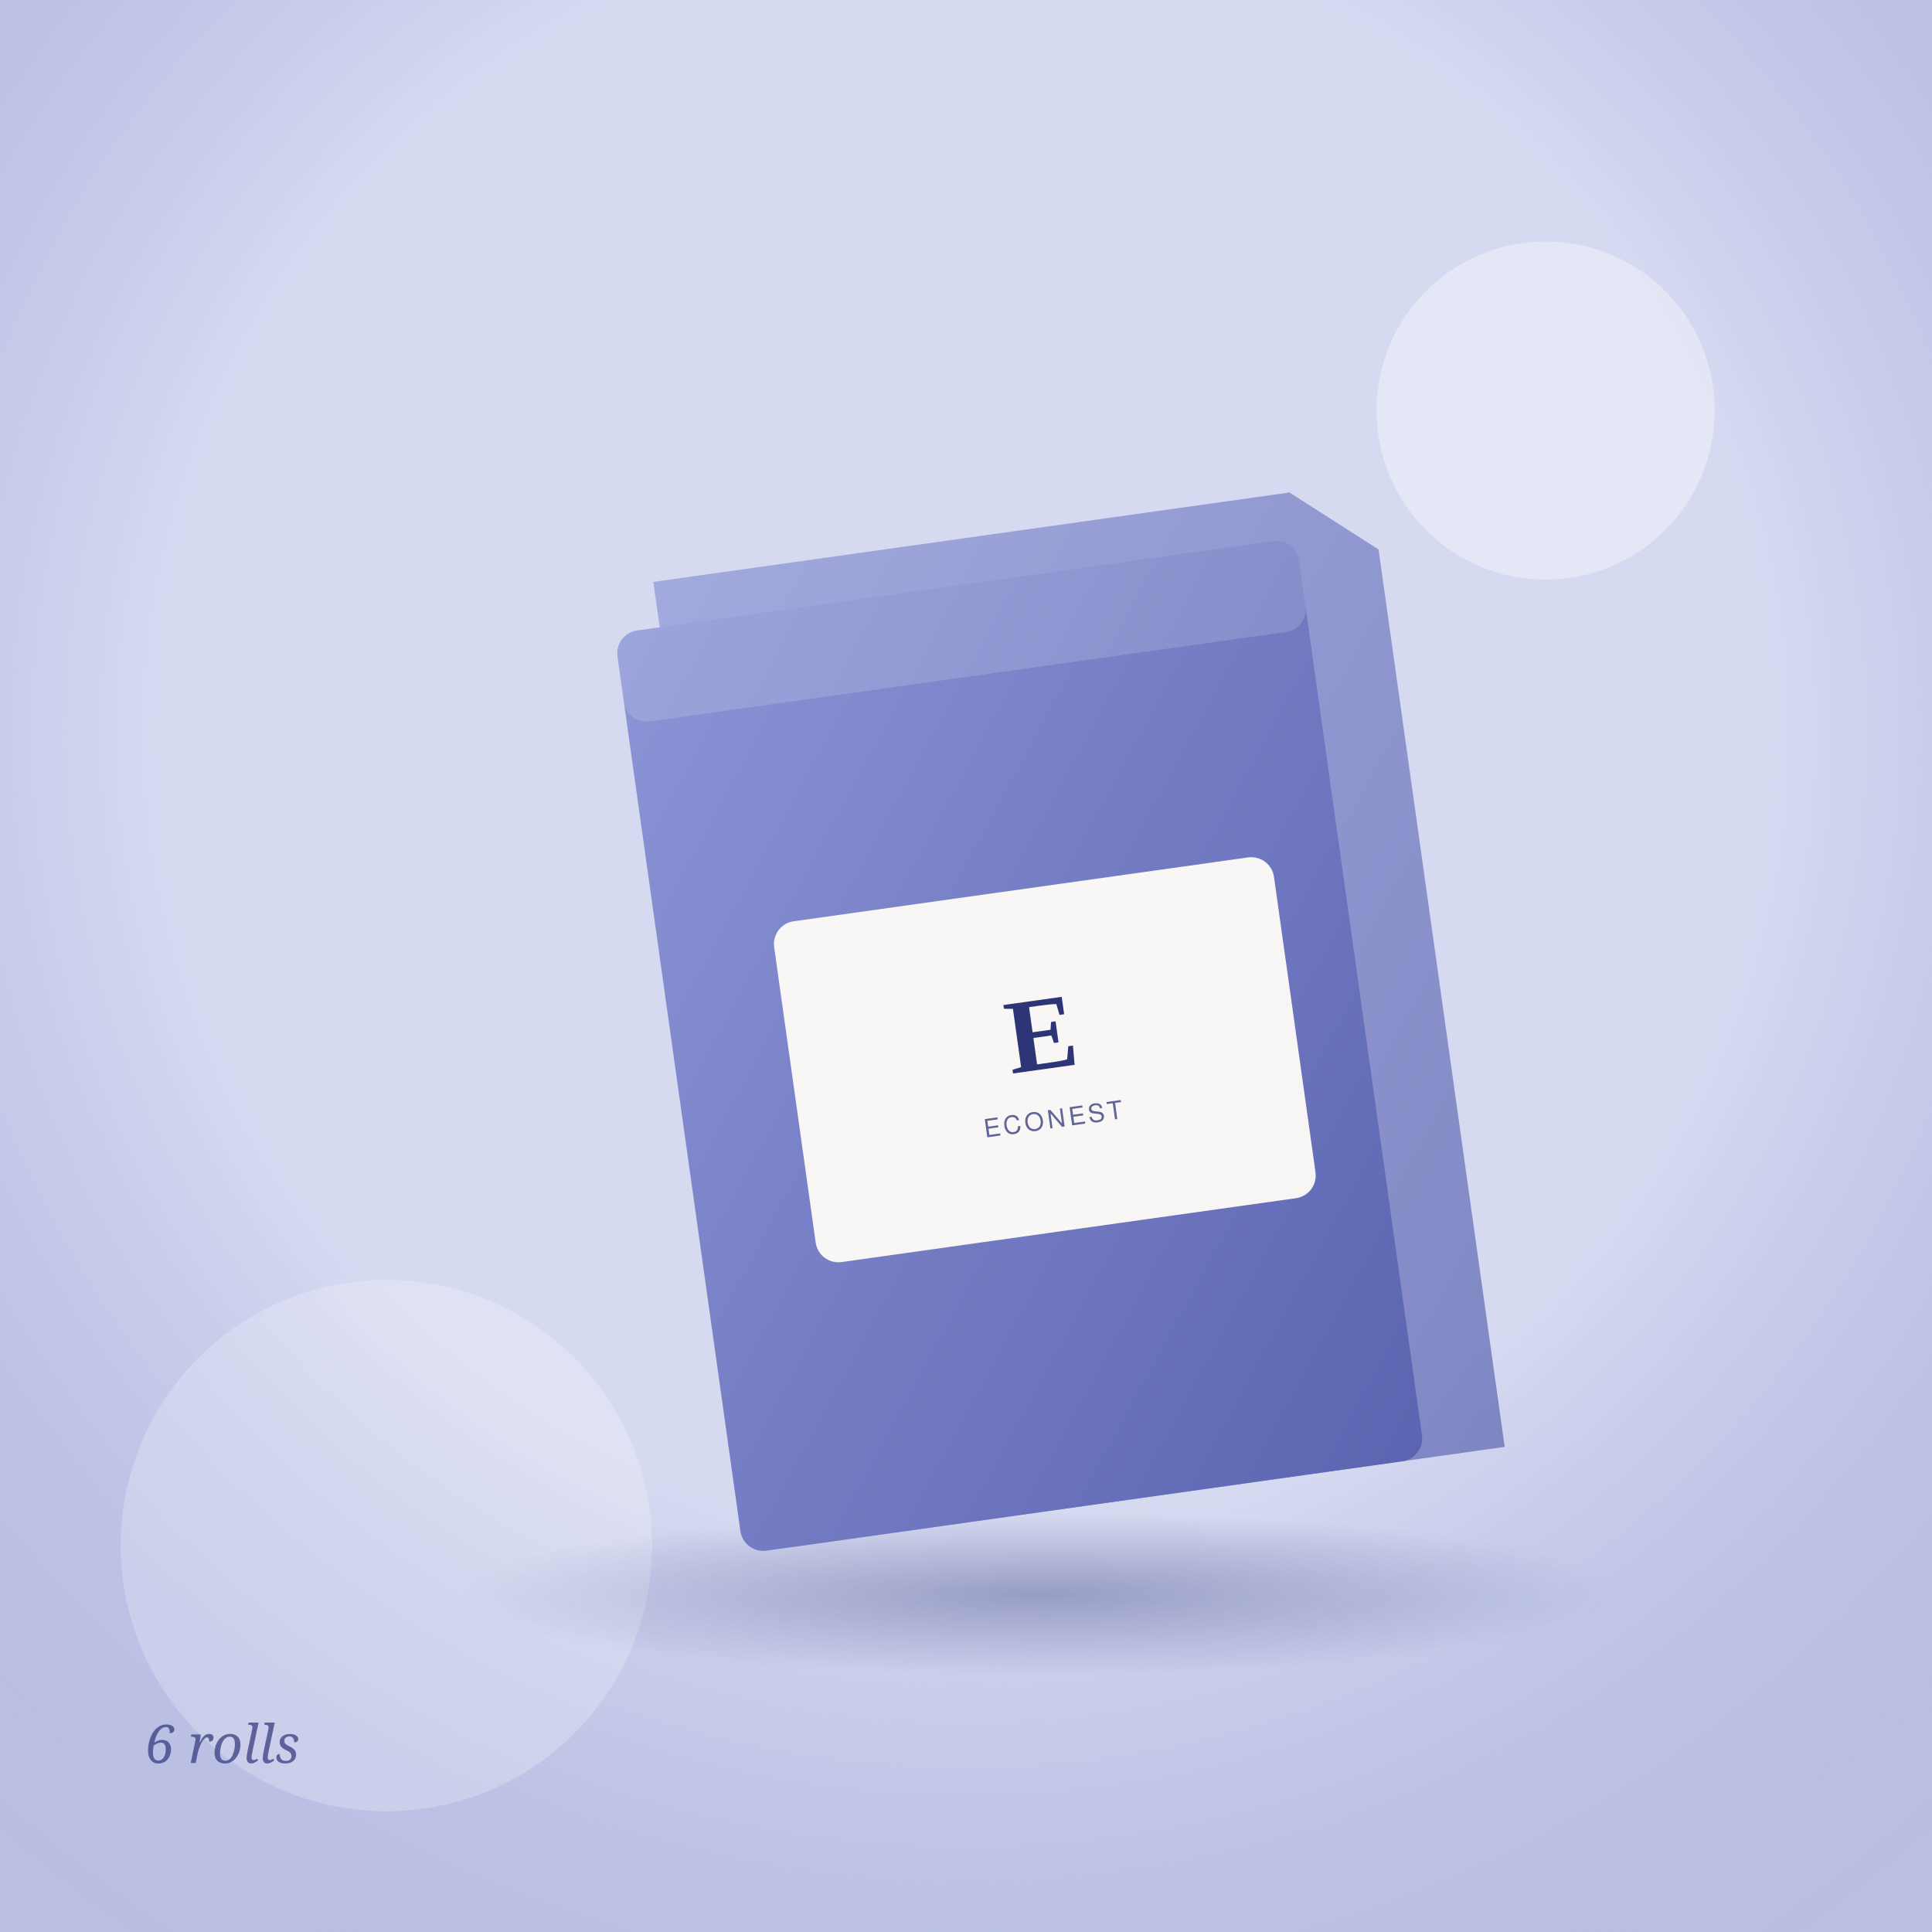
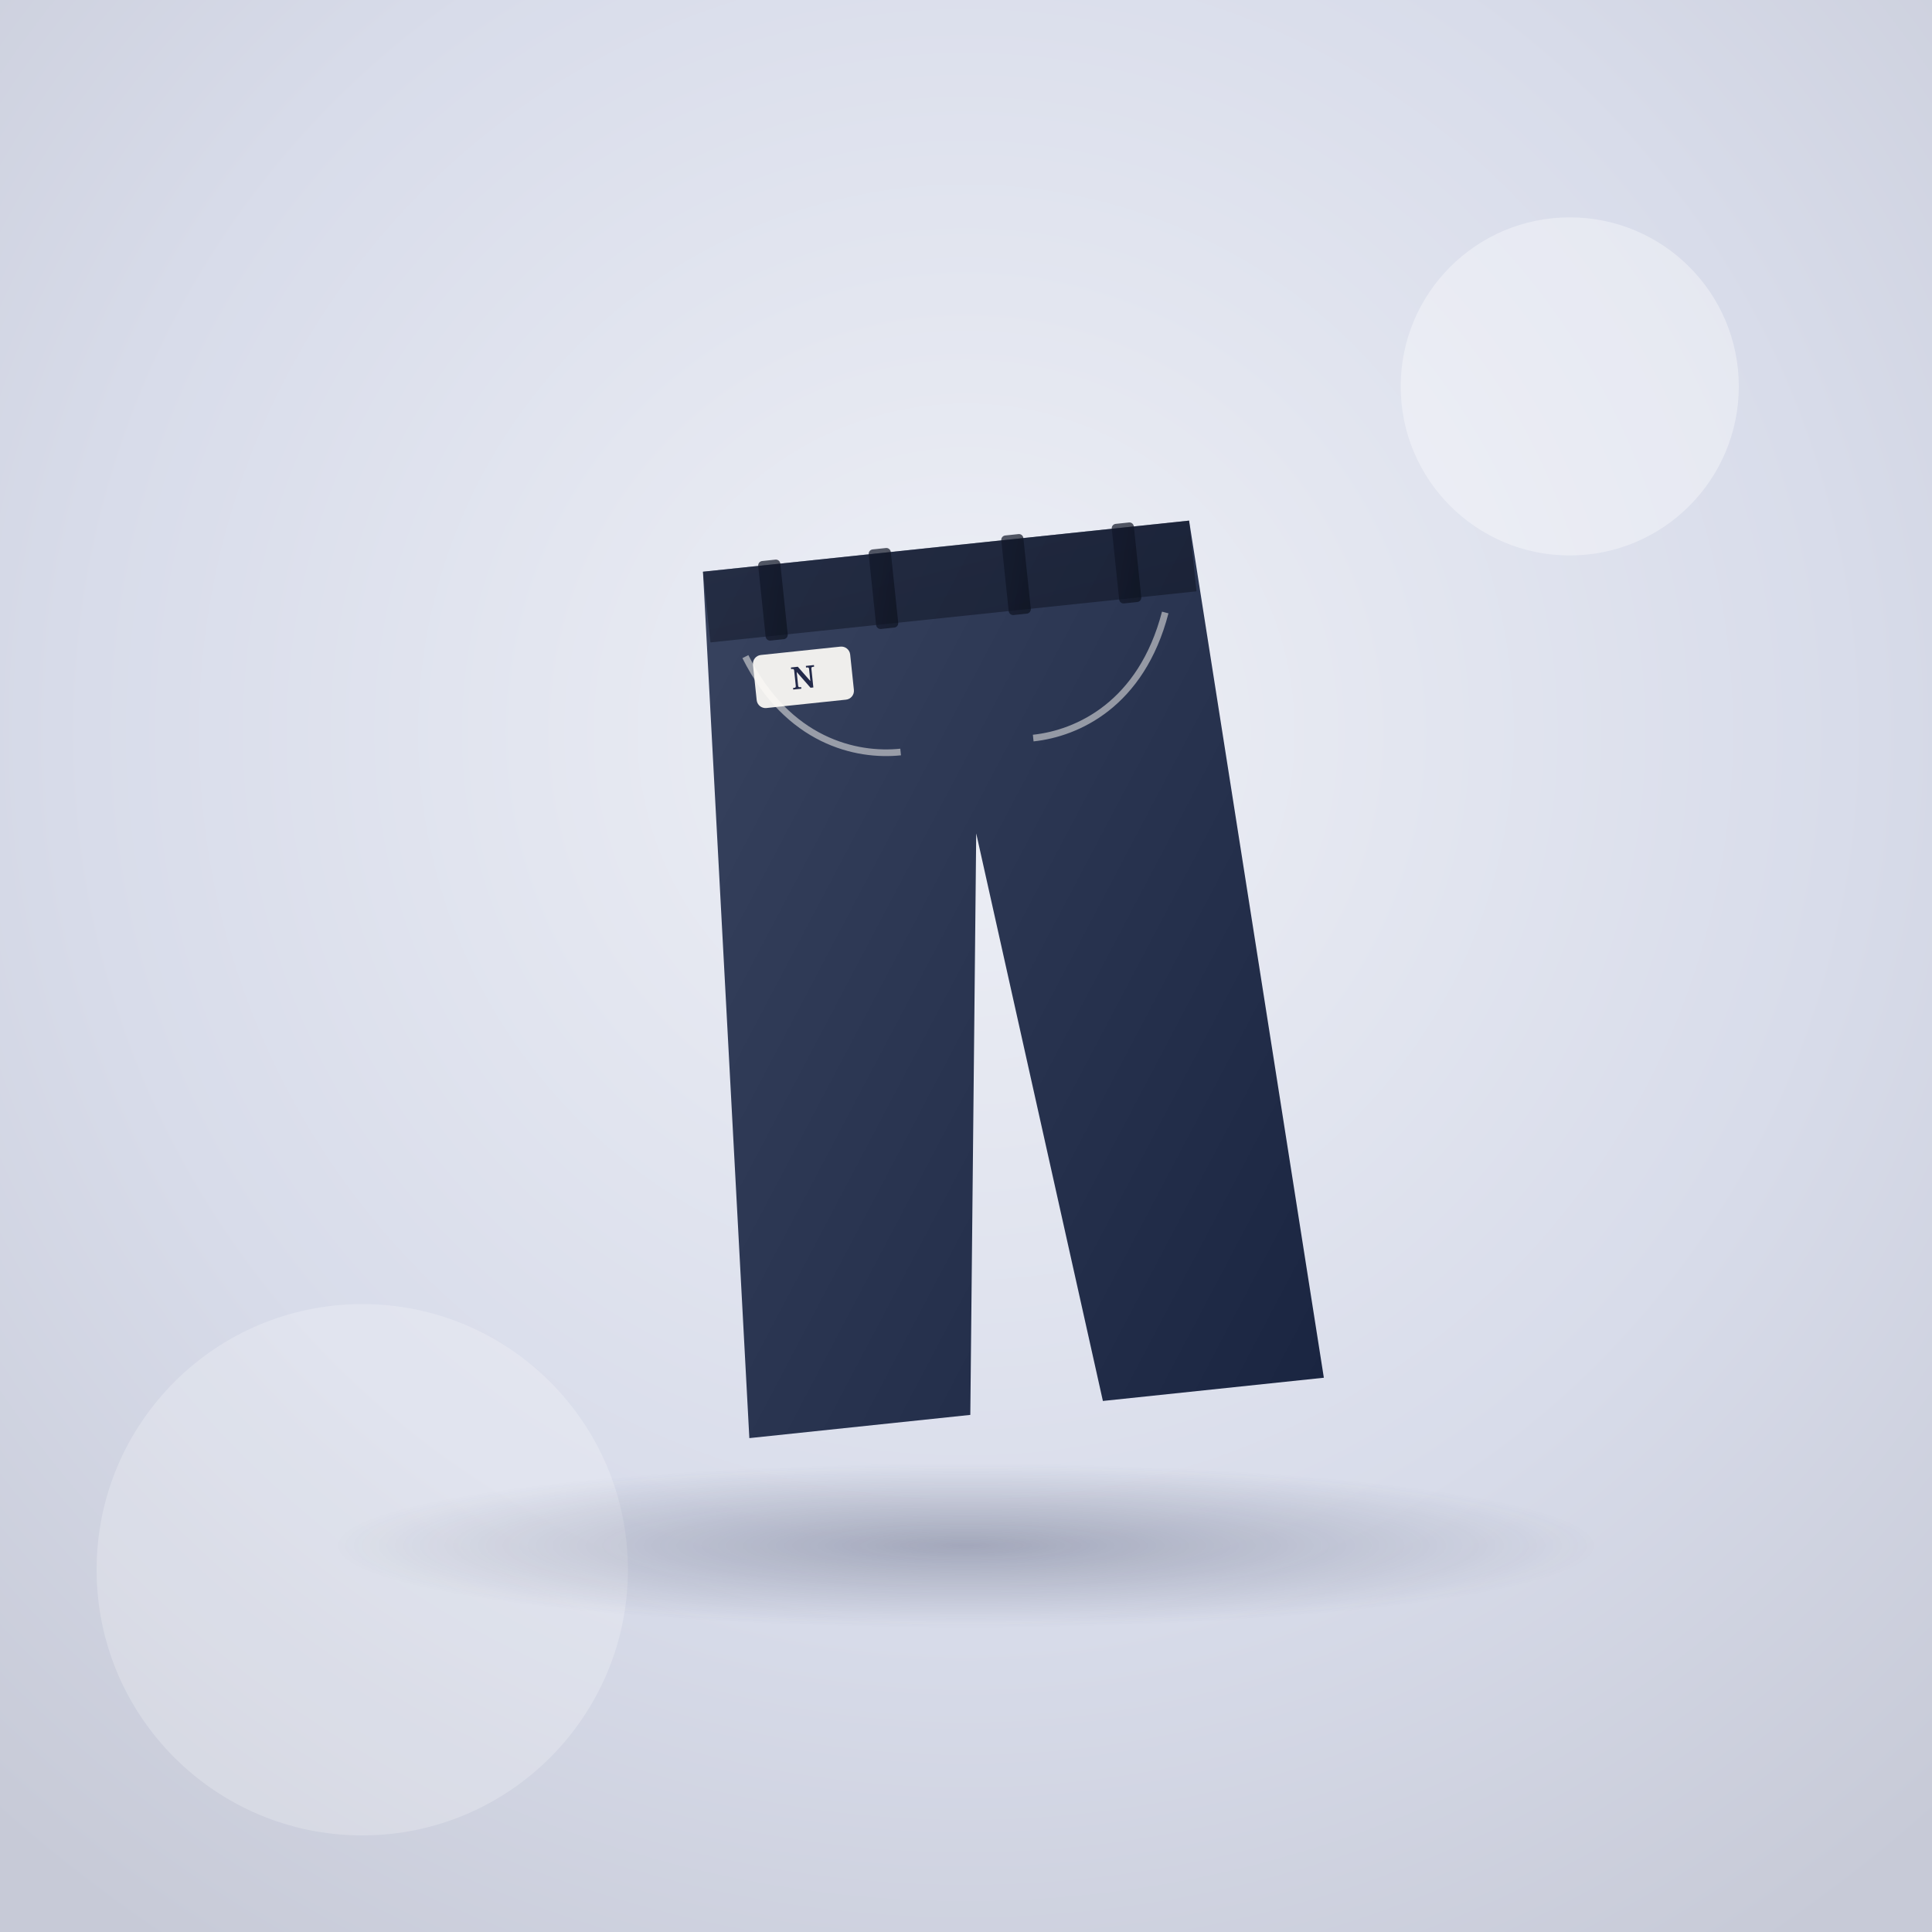
- <svg xmlns="http://www.w3.org/2000/svg" viewBox="0 0 800 800" width="800" height="800" role="img" aria-label="Bamboo Kitchen Towels (Pack of 6)">
+ <svg xmlns="http://www.w3.org/2000/svg" viewBox="0 0 800 800" width="800" height="800" role="img" aria-label="Women's High-Waist Training Leggings">
  <defs>
    <radialGradient id="bg" cx="50%" cy="38%" r="75%">
-       <stop offset="0" stop-color="#D6DAF1" />
-       <stop offset=".55" stop-color="#D6DAF1" />
-       <stop offset="1" stop-color="#8C95D6" stop-opacity="0.55" />
+       <stop offset="0" stop-color="#EEF0F6" />
+       <stop offset=".6" stop-color="#D8DCEA" />
+       <stop offset="1" stop-color="#c7cad7" />
    </radialGradient>
-     <linearGradient id="body" x1="0" y1="0" x2="1" y2="1">
-       <stop offset="0" stop-color="#8C95D6" />
-       <stop offset="1" stop-color="#5B64B0" />
+     <linearGradient id="b" x1="0" y1="0" x2="1" y2="1">
+       <stop offset="0" stop-color="#394460" />
+       <stop offset="1" stop-color="#1a2541" />
+     </linearGradient>
+     <linearGradient id="d" x1="0" y1="0" x2="1" y2="1">
+       <stop offset="0" stop-color="#111729" />
+       <stop offset="1" stop-color="#0c111e" />
    </linearGradient>
    <linearGradient id="gold" x1="0" y1="0" x2="1" y2="1">
      <stop offset="0" stop-color="#E8CF8D" />
      <stop offset="1" stop-color="#A9843A" />
    </linearGradient>
    <linearGradient id="ink" x1="0" y1="0" x2="0" y2="1">
-       <stop offset="0" stop-color="#2E3577" />
-       <stop offset="1" stop-color="#2E3577" />
+       <stop offset="0" stop-color="#232A4A" />
+       <stop offset="1" stop-color="#232A4A" />
    </linearGradient>
    <radialGradient id="shadow">
-       <stop offset="0" stop-color="#2E3577" stop-opacity=".35" />
-       <stop offset="1" stop-color="#2E3577" stop-opacity="0" />
+       <stop offset="0" stop-color="#232A4A" stop-opacity=".3" />
+       <stop offset="1" stop-color="#232A4A" stop-opacity="0" />
    </radialGradient>
  </defs>
  <rect width="800" height="800" fill="url(#bg)" />
-   <circle cx="640" cy="170" r="70" fill="#fff" opacity=".35" />
-   <circle cx="160" cy="640" r="110" fill="#fff" opacity=".22" />
-   <text x="60" y="730" font-family="Georgia, serif" font-size="22" font-style="italic" fill="#2E3577" opacity=".7">6 rolls</text>
-   <ellipse cx="430" cy="660" rx="240" ry="34" fill="url(#shadow)" />
-   <g transform="translate(430 420) rotate(-8) scale(.95)">
-     <path d="M-140,-210 L140,-210 L175,-180 L175,215 L-140,215 Z" fill="url(#body)" opacity=".7" />
-     <rect x="-160" y="-190" width="300" height="405" rx="10" fill="url(#body)" />
-     <rect x="-160" y="-190" width="300" height="40" rx="10" fill="#fff" opacity=".15" />
-     <rect x="-110" y="-55" width="220" height="150" rx="10" fill="#FFFDF8" opacity=".95" />
-     <text x="0" y="24" text-anchor="middle" font-family="Georgia, 'Times New Roman', serif" font-size="46" font-weight="700" fill="url(#ink)">E</text>
-     <text x="0" y="50" text-anchor="middle" font-family="Helvetica, Arial, sans-serif" font-size="11" letter-spacing="1.5" fill="url(#ink)" opacity=".75">ECONEST</text>
-     <line x1="-88" x2="88" y1="-37" y2="-37" stroke="url(#ink)" stroke-width="1" opacity=".3" />
+   <circle cx="650" cy="160" r="70" fill="#fff" opacity=".35" />
+   <circle cx="150" cy="650" r="110" fill="#fff" opacity=".22" />
+   <ellipse cx="400" cy="640" rx="260" ry="34" fill="url(#shadow)" />
+   <g transform="translate(410 400) rotate(-6) scale(.92)">
+     <g>
+       <path d="M-110,-190 L110,-190 L130,200 L30,200 L0,-60 L-30,200 L-130,200 Z" fill="url(#b)" />
+       <rect x="-110" y="-190" width="220" height="32" fill="url(#d)" opacity=".5" />
+       <rect x="-85" y="-192" width="10" height="36" rx="2" fill="url(#d)" opacity=".7" />
+       <rect x="-35" y="-192" width="10" height="36" rx="2" fill="url(#d)" opacity=".7" />
+       <rect x="25" y="-192" width="10" height="36" rx="2" fill="url(#d)" opacity=".7" />
+       <rect x="75" y="-192" width="10" height="36" rx="2" fill="url(#d)" opacity=".7" />
+       <path d="M-95,-150 C-80,-110 -50,-100 -30,-100 M95,-150 C80,-110 50,-100 30,-100" fill="none" stroke="#FFFDF8" stroke-width="3" opacity=".5" />
+       <path d="M0,-158 L0,-90" stroke="url(#d)" stroke-width="3" opacity=".5" />
+       <rect x="-92" y="-150" width="44" height="24" rx="4" fill="#FFFDF8" opacity=".92" />
+       <text x="-70" y="-133" text-anchor="middle" font-family="Georgia, serif" font-size="14" font-weight="700" fill="url(#ink)">N</text>
+     </g>
  </g>
</svg>
